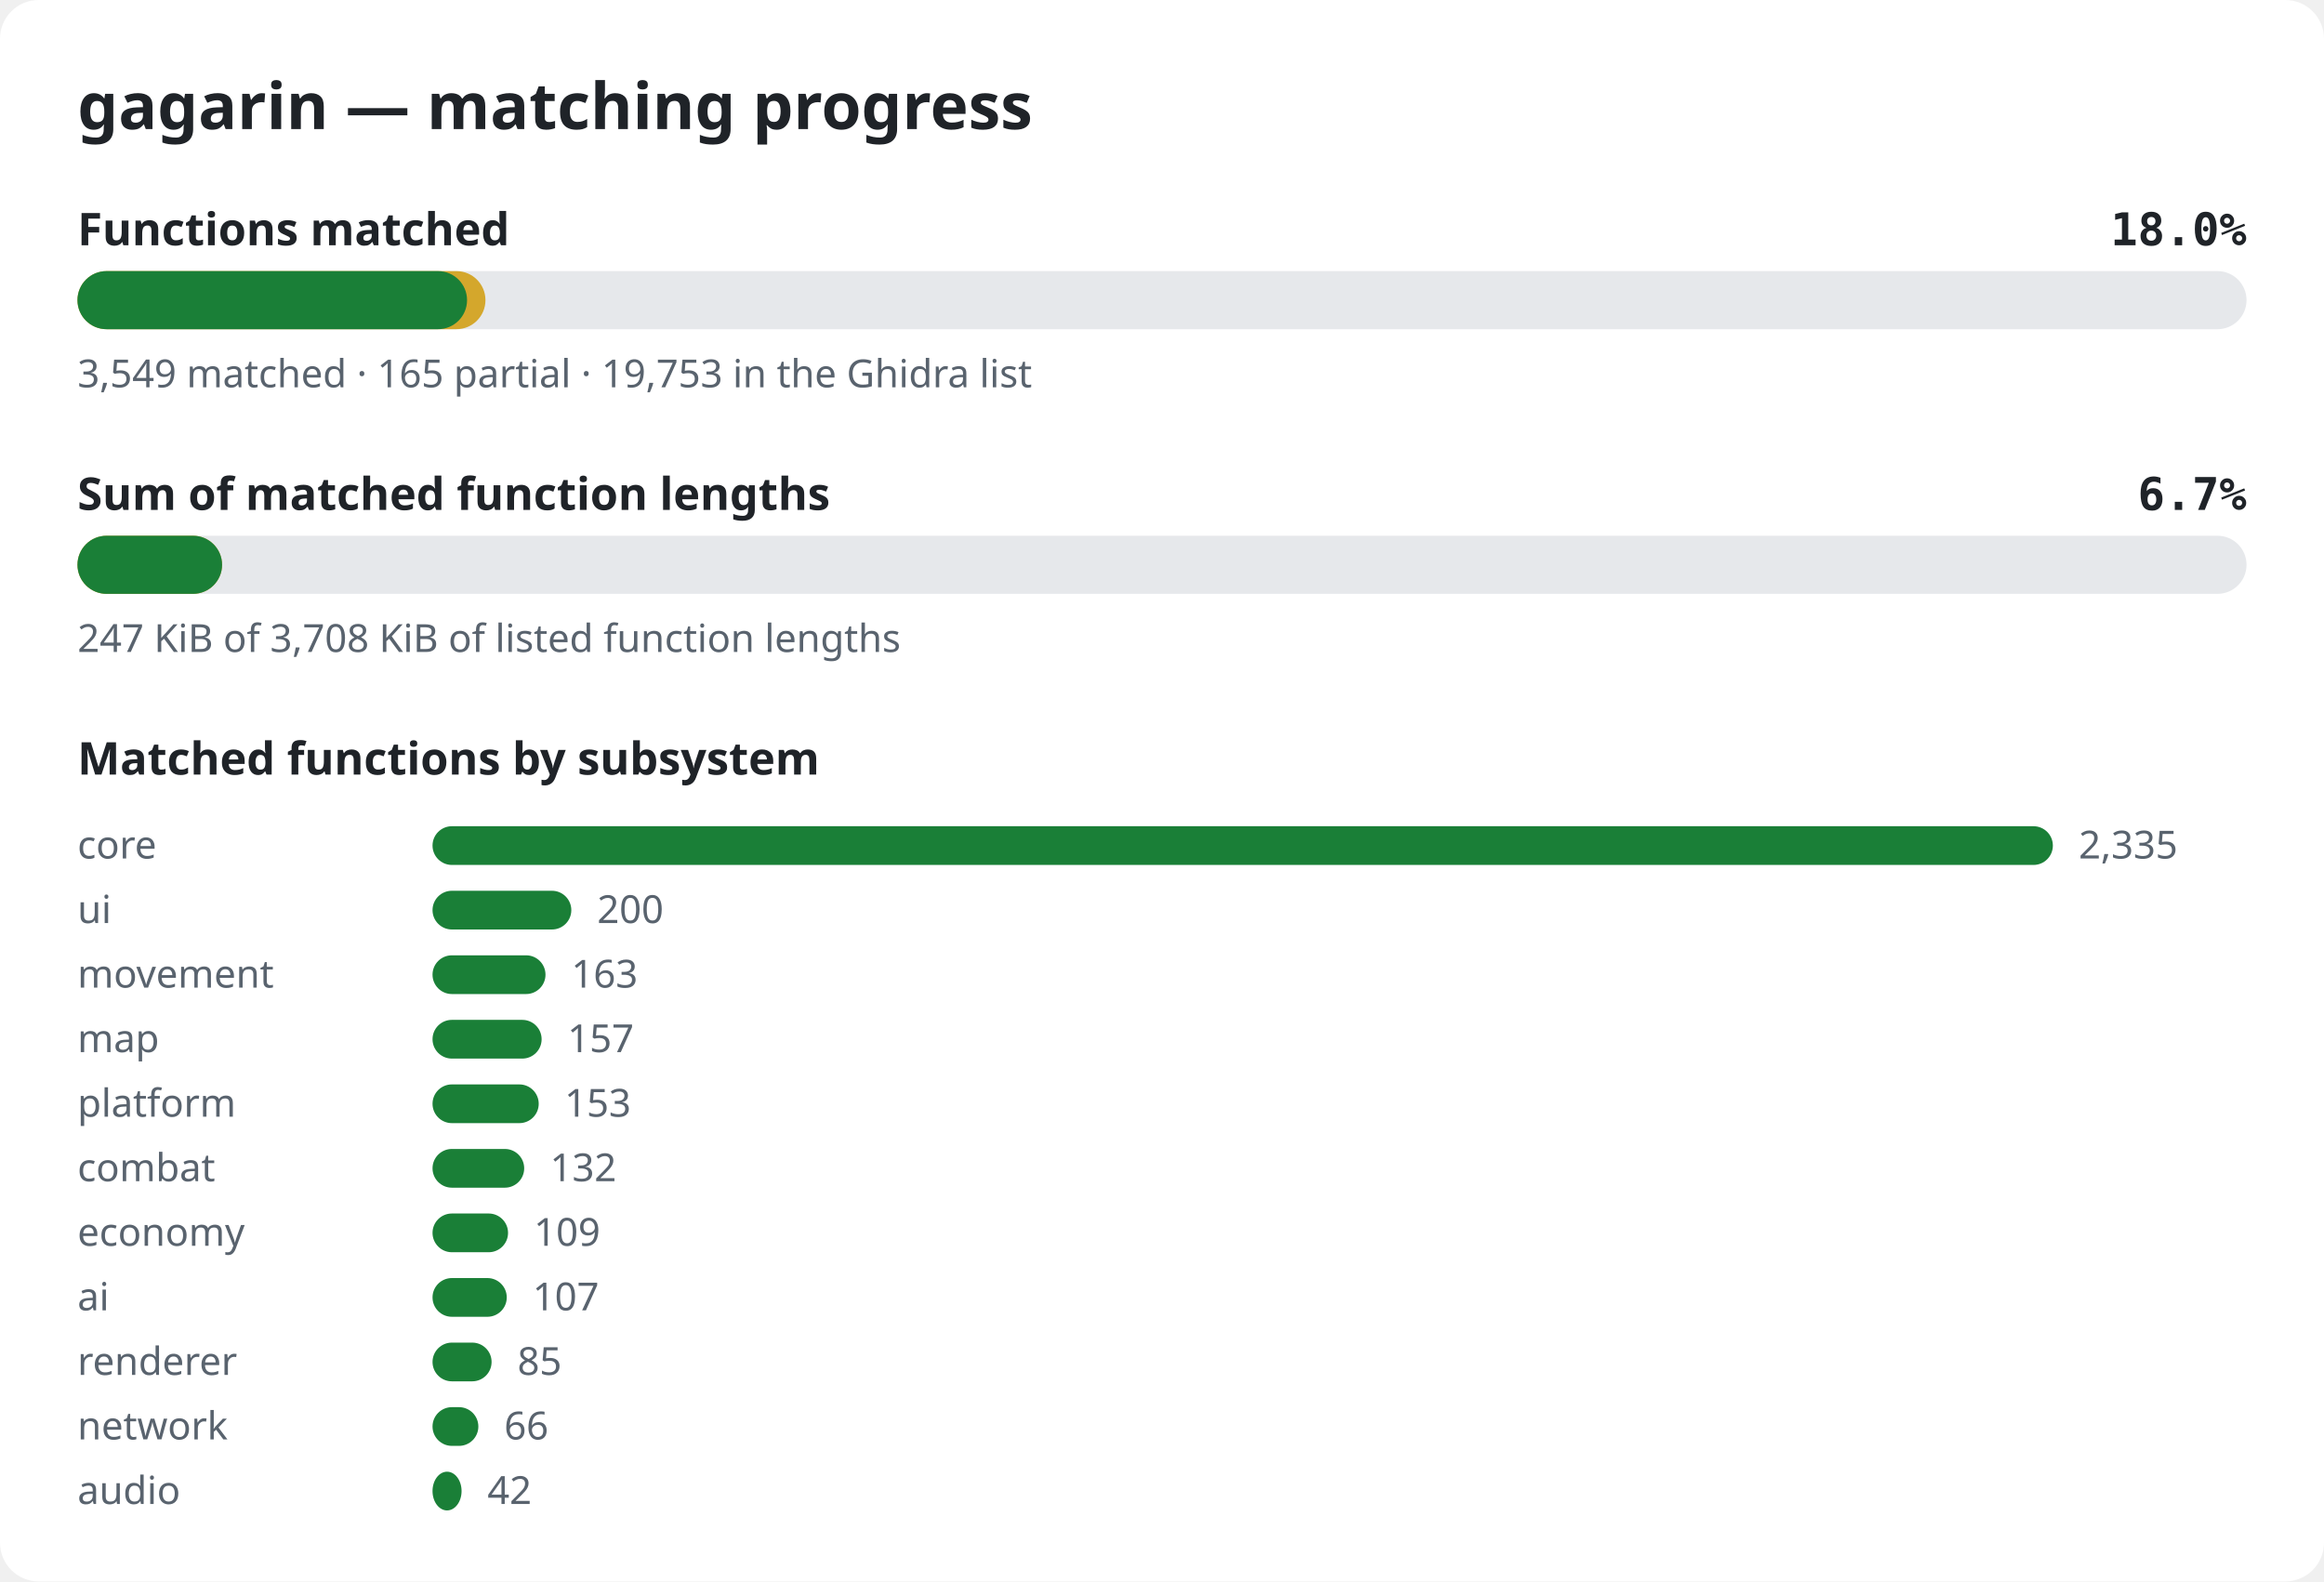
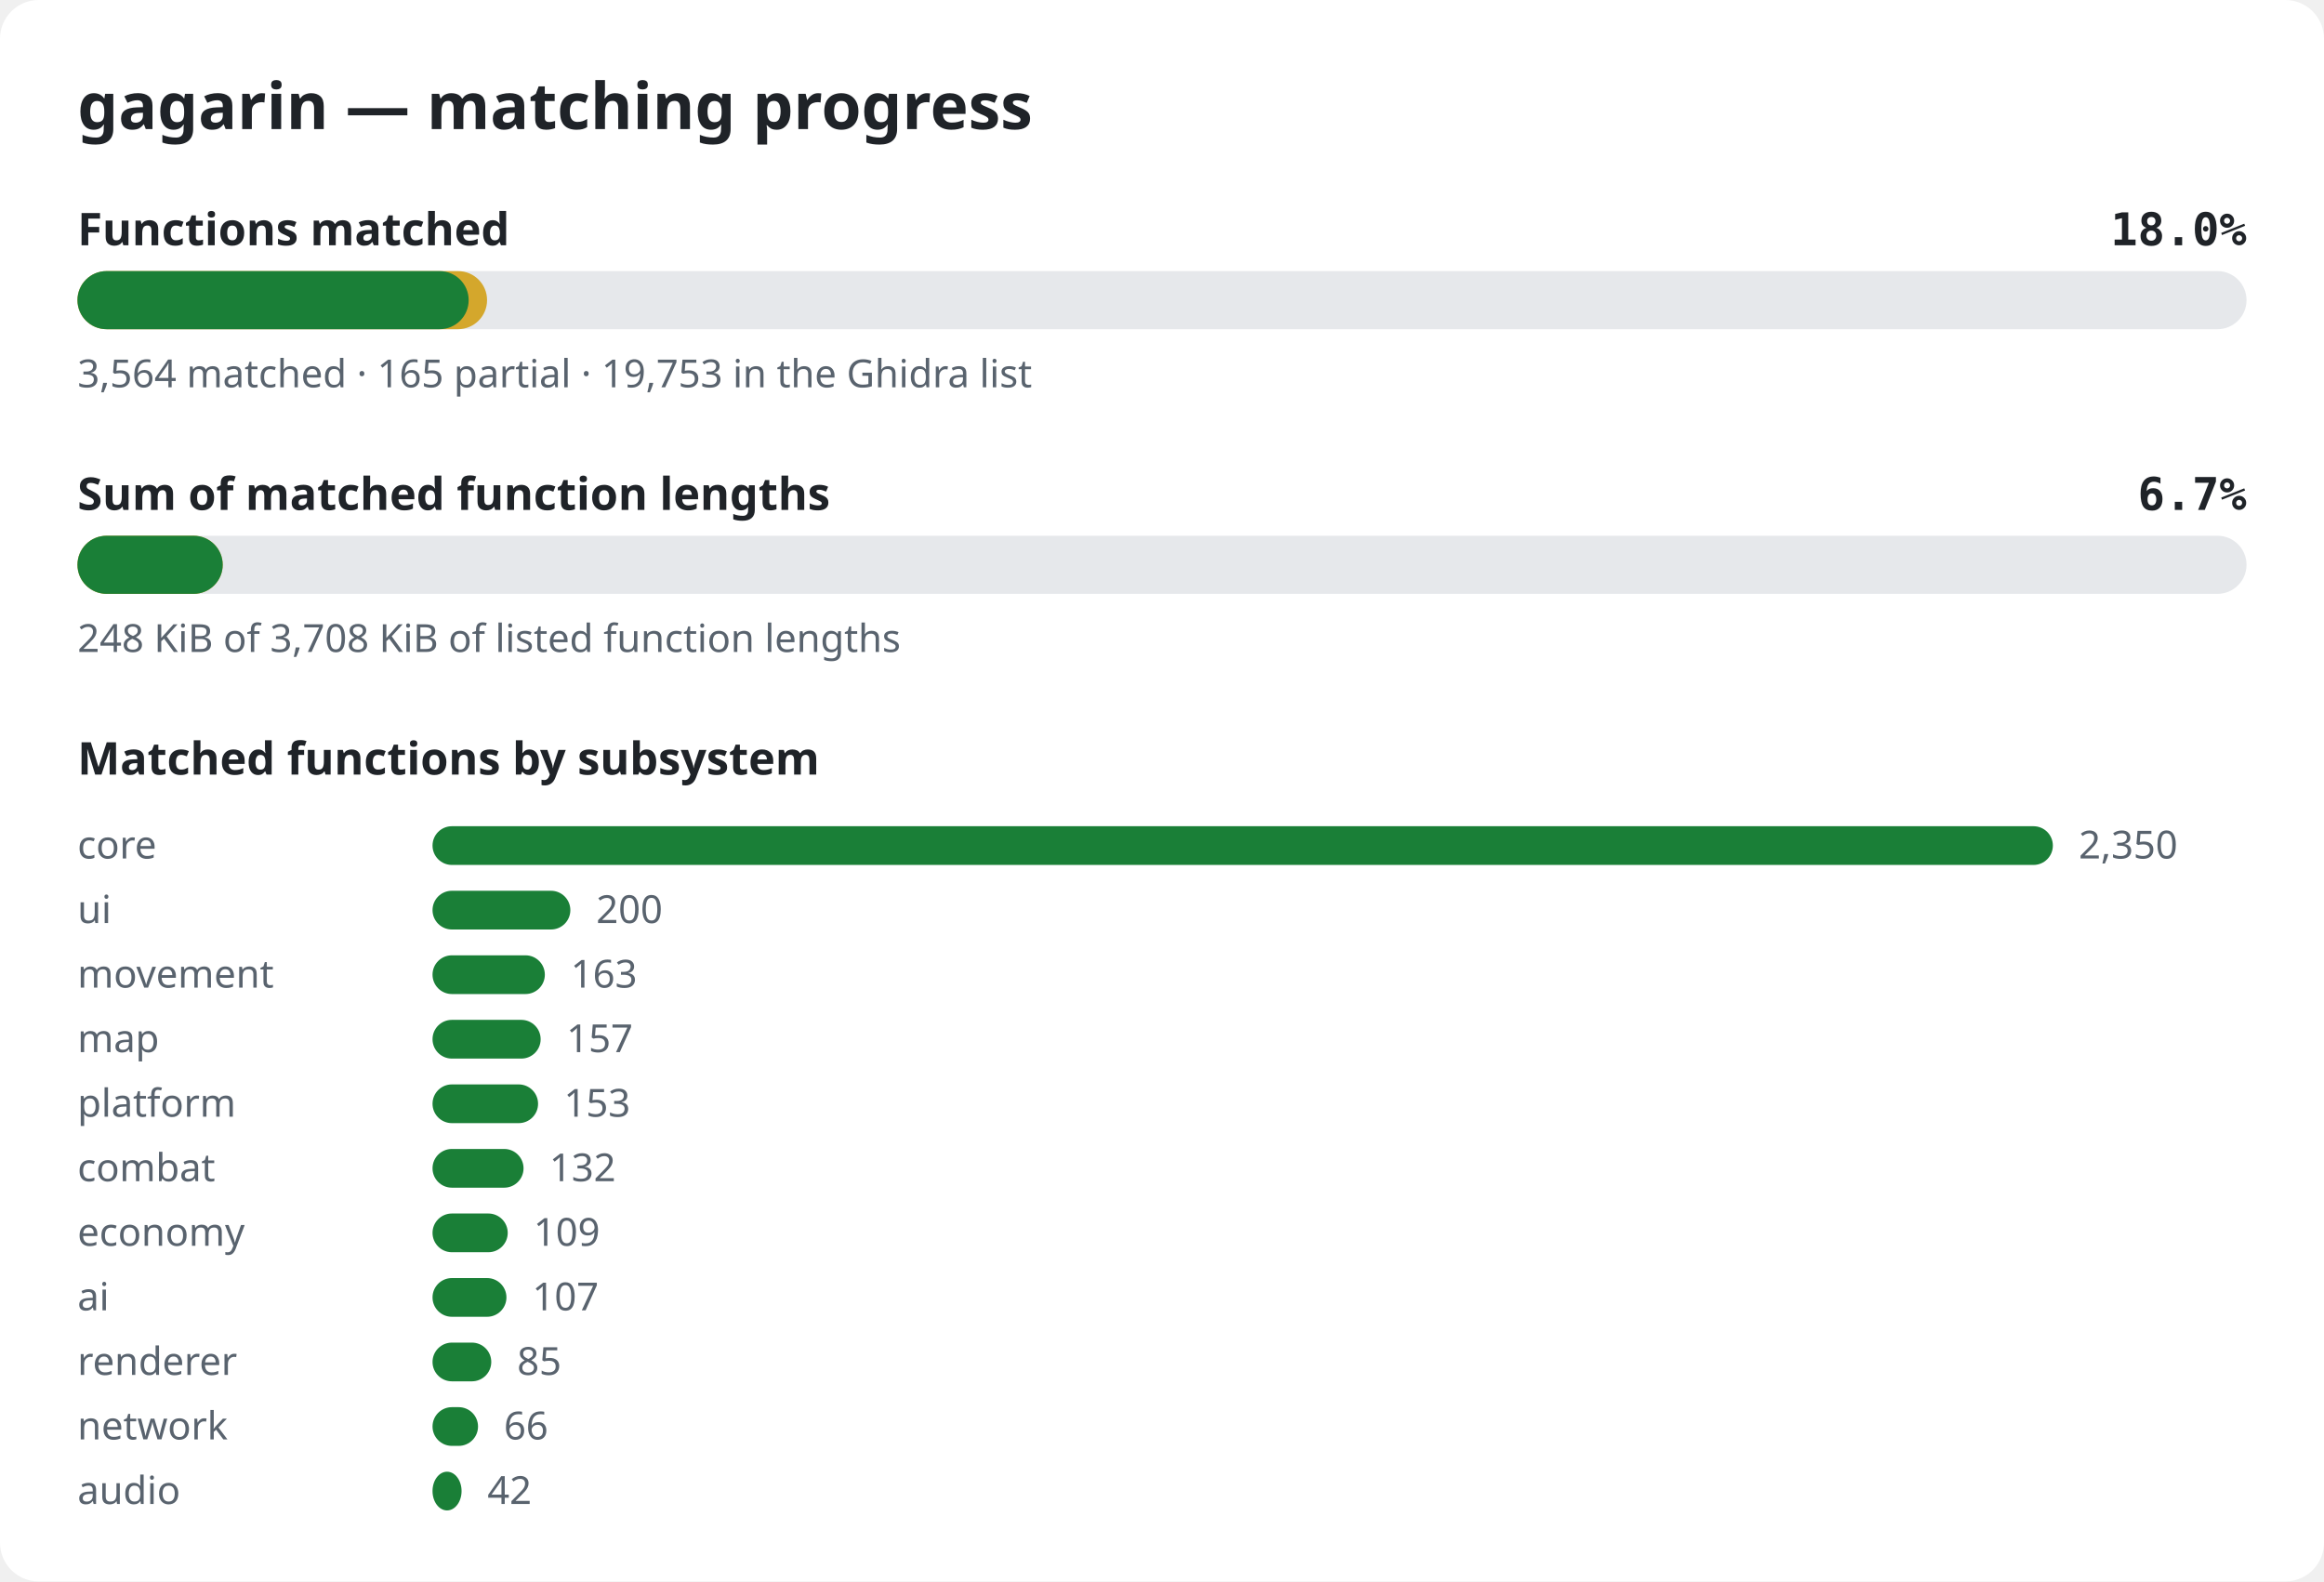
<svg xmlns="http://www.w3.org/2000/svg" width="720" height="490" viewBox="0 0 720 490" role="img" aria-label="gagarin matching progress">
  <style>.bg{fill:#ffffff}.title{font:600 20px sans-serif;fill:#1f2328}.label{font:600 14px sans-serif;fill:#1f2328}.pct{font:600 14px monospace;fill:#1f2328}.note{font:12px sans-serif;fill:#59636e}.track{fill:#e6e8eb}.done{fill:#1a7f37}.partial{fill:#d4a72c}@media (prefers-color-scheme: dark){.bg{fill:#0d1117}.title,.label,.pct{fill:#e6edf3}.note{fill:#9198a1}.track{fill:#262c36}.done{fill:#3fb950}.partial{fill:#d29922}}</style>
  <rect width="720" height="490" rx="12" class="bg" />
  <text x="24" y="40" class="title">gagarin — matching progress</text>
  <text x="24" y="76" class="label">Functions matched</text>
  <text x="696" y="76" class="pct" text-anchor="end">18.0%</text>
  <rect x="24" y="84" width="672" height="18" rx="9" class="track" />
-   <rect x="24" y="84" width="126.4" height="18" rx="9" class="partial" />
-   <rect x="24" y="84" width="120.7" height="18" rx="9" class="done" />
-   <text x="24" y="120" class="note">3,549 matched · 165 partial · 19,753 in the Ghidra list</text>
+   <rect x="24" y="84" width="126.9" height="18" rx="9" class="partial" />
+   <rect x="24" y="84" width="121.2" height="18" rx="9" class="done" />
+   <text x="24" y="120" class="note">3,564 matched · 165 partial · 19,753 in the Ghidra list</text>
  <text x="24" y="158" class="label">Sum of matched function lengths</text>
  <text x="696" y="158" class="pct" text-anchor="end">6.7%</text>
  <rect x="24" y="166" width="672" height="18" rx="9" class="track" />
-   <rect x="24" y="166" width="44.8" height="18" rx="9" class="partial" />
-   <rect x="24" y="166" width="44.8" height="18" rx="9" class="done" />
-   <text x="24" y="202" class="note">247 KiB of 3,708 KiB of listed function lengths</text>
+   <rect x="24" y="166" width="45.0" height="18" rx="9" class="partial" />
+   <rect x="24" y="166" width="45.0" height="18" rx="9" class="done" />
+   <text x="24" y="202" class="note">248 KiB of 3,708 KiB of listed function lengths</text>
  <text x="24" y="240" class="label">Matched functions by subsystem</text>
  <text x="24" y="266" class="note">core</text>
  <rect x="134" y="256" width="502.0" height="12" rx="6" class="done" />
-   <text x="644.0" y="266" class="note">2,335</text>
+   <text x="644.0" y="266" class="note">2,350</text>
  <text x="24" y="286" class="note">ui</text>
-   <rect x="134" y="276" width="43.0" height="12" rx="6" class="done" />
-   <text x="185.0" y="286" class="note">200</text>
+   <rect x="134" y="276" width="42.7" height="12" rx="6" class="done" />
+   <text x="184.7" y="286" class="note">200</text>
  <text x="24" y="306" class="note">movement</text>
-   <rect x="134" y="296" width="35.0" height="12" rx="6" class="done" />
-   <text x="177.0" y="306" class="note">163</text>
+   <rect x="134" y="296" width="34.8" height="12" rx="6" class="done" />
+   <text x="176.8" y="306" class="note">163</text>
  <text x="24" y="326" class="note">map</text>
-   <rect x="134" y="316" width="33.8" height="12" rx="6" class="done" />
-   <text x="175.8" y="326" class="note">157</text>
+   <rect x="134" y="316" width="33.5" height="12" rx="6" class="done" />
+   <text x="175.5" y="326" class="note">157</text>
  <text x="24" y="346" class="note">platform</text>
-   <rect x="134" y="336" width="32.9" height="12" rx="6" class="done" />
-   <text x="174.9" y="346" class="note">153</text>
+   <rect x="134" y="336" width="32.7" height="12" rx="6" class="done" />
+   <text x="174.7" y="346" class="note">153</text>
  <text x="24" y="366" class="note">combat</text>
-   <rect x="134" y="356" width="28.4" height="12" rx="6" class="done" />
-   <text x="170.4" y="366" class="note">132</text>
+   <rect x="134" y="356" width="28.2" height="12" rx="6" class="done" />
+   <text x="170.2" y="366" class="note">132</text>
  <text x="24" y="386" class="note">economy</text>
-   <rect x="134" y="376" width="23.4" height="12" rx="6" class="done" />
-   <text x="165.4" y="386" class="note">109</text>
+   <rect x="134" y="376" width="23.3" height="12" rx="6" class="done" />
+   <text x="165.3" y="386" class="note">109</text>
  <text x="24" y="406" class="note">ai</text>
-   <rect x="134" y="396" width="23.0" height="12" rx="6" class="done" />
-   <text x="165.0" y="406" class="note">107</text>
+   <rect x="134" y="396" width="22.9" height="12" rx="6" class="done" />
+   <text x="164.9" y="406" class="note">107</text>
  <text x="24" y="426" class="note">renderer</text>
-   <rect x="134" y="416" width="18.3" height="12" rx="6" class="done" />
-   <text x="160.3" y="426" class="note">85</text>
+   <rect x="134" y="416" width="18.2" height="12" rx="6" class="done" />
+   <text x="160.2" y="426" class="note">85</text>
  <text x="24" y="446" class="note">network</text>
-   <rect x="134" y="436" width="14.2" height="12" rx="6" class="done" />
-   <text x="156.2" y="446" class="note">66</text>
+   <rect x="134" y="436" width="14.1" height="12" rx="6" class="done" />
+   <text x="156.1" y="446" class="note">66</text>
  <text x="24" y="466" class="note">audio</text>
  <rect x="134" y="456" width="9.0" height="12" rx="6" class="done" />
  <text x="151.0" y="466" class="note">42</text>
</svg>
